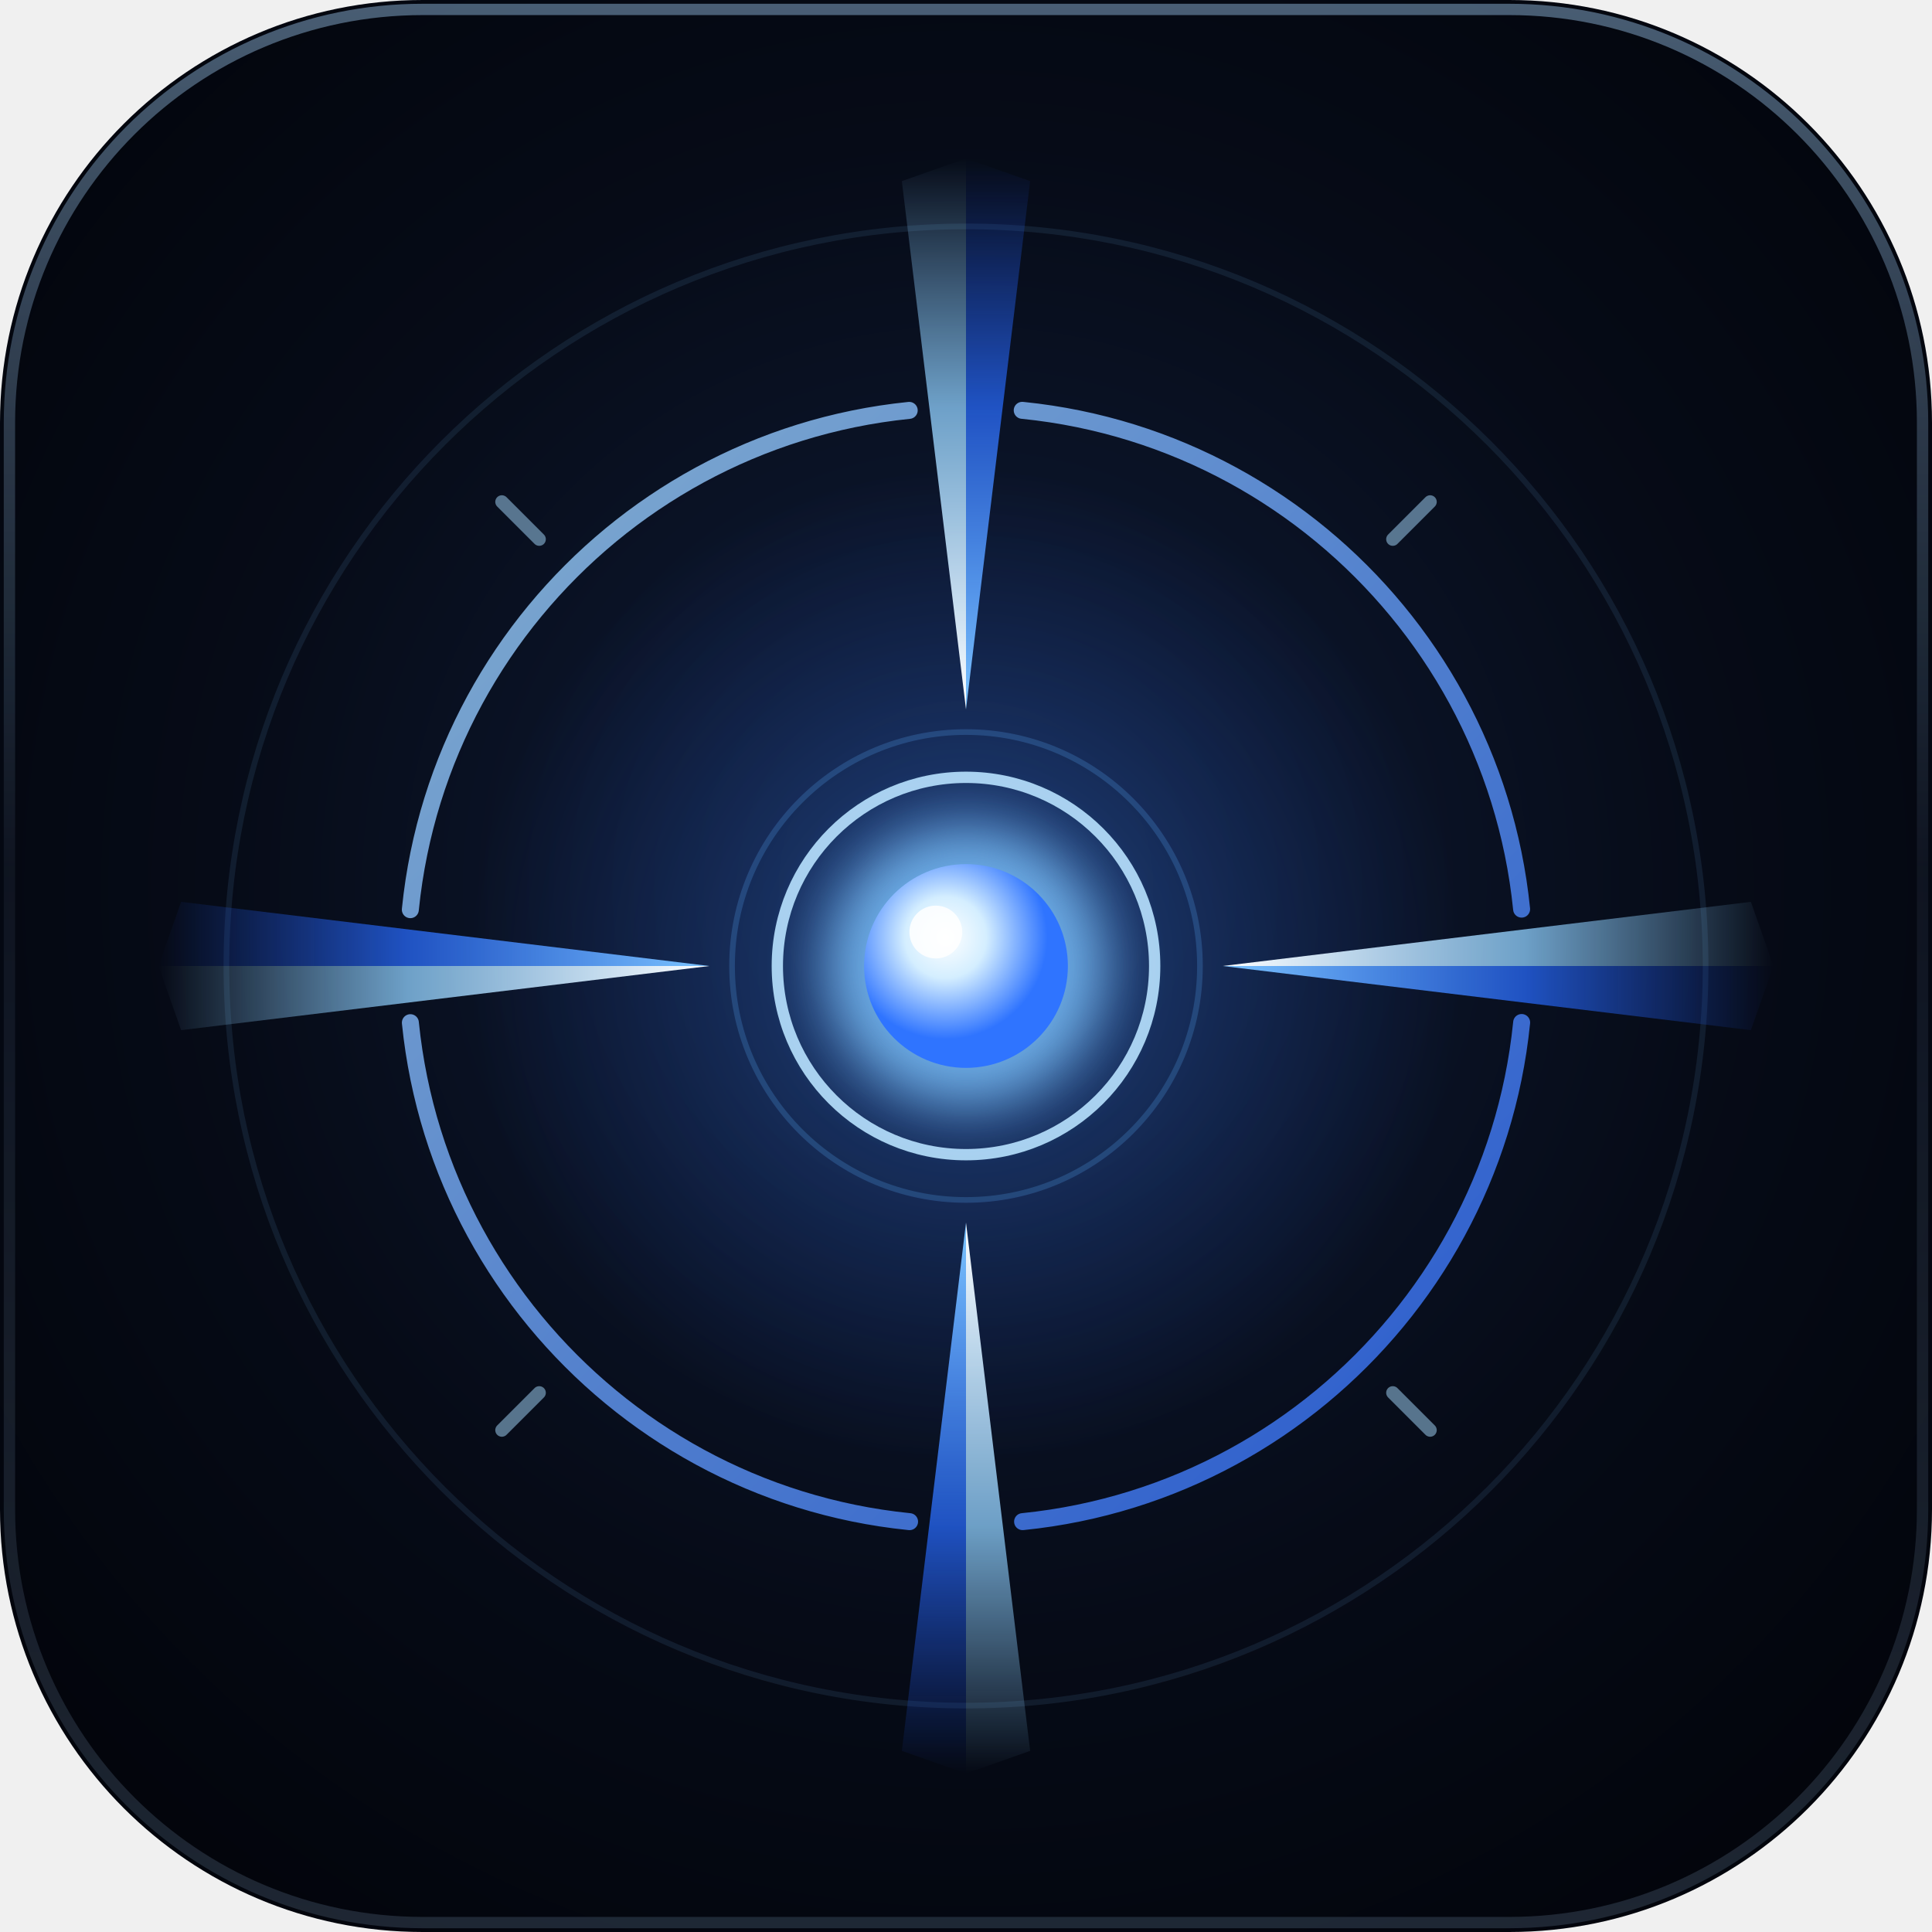
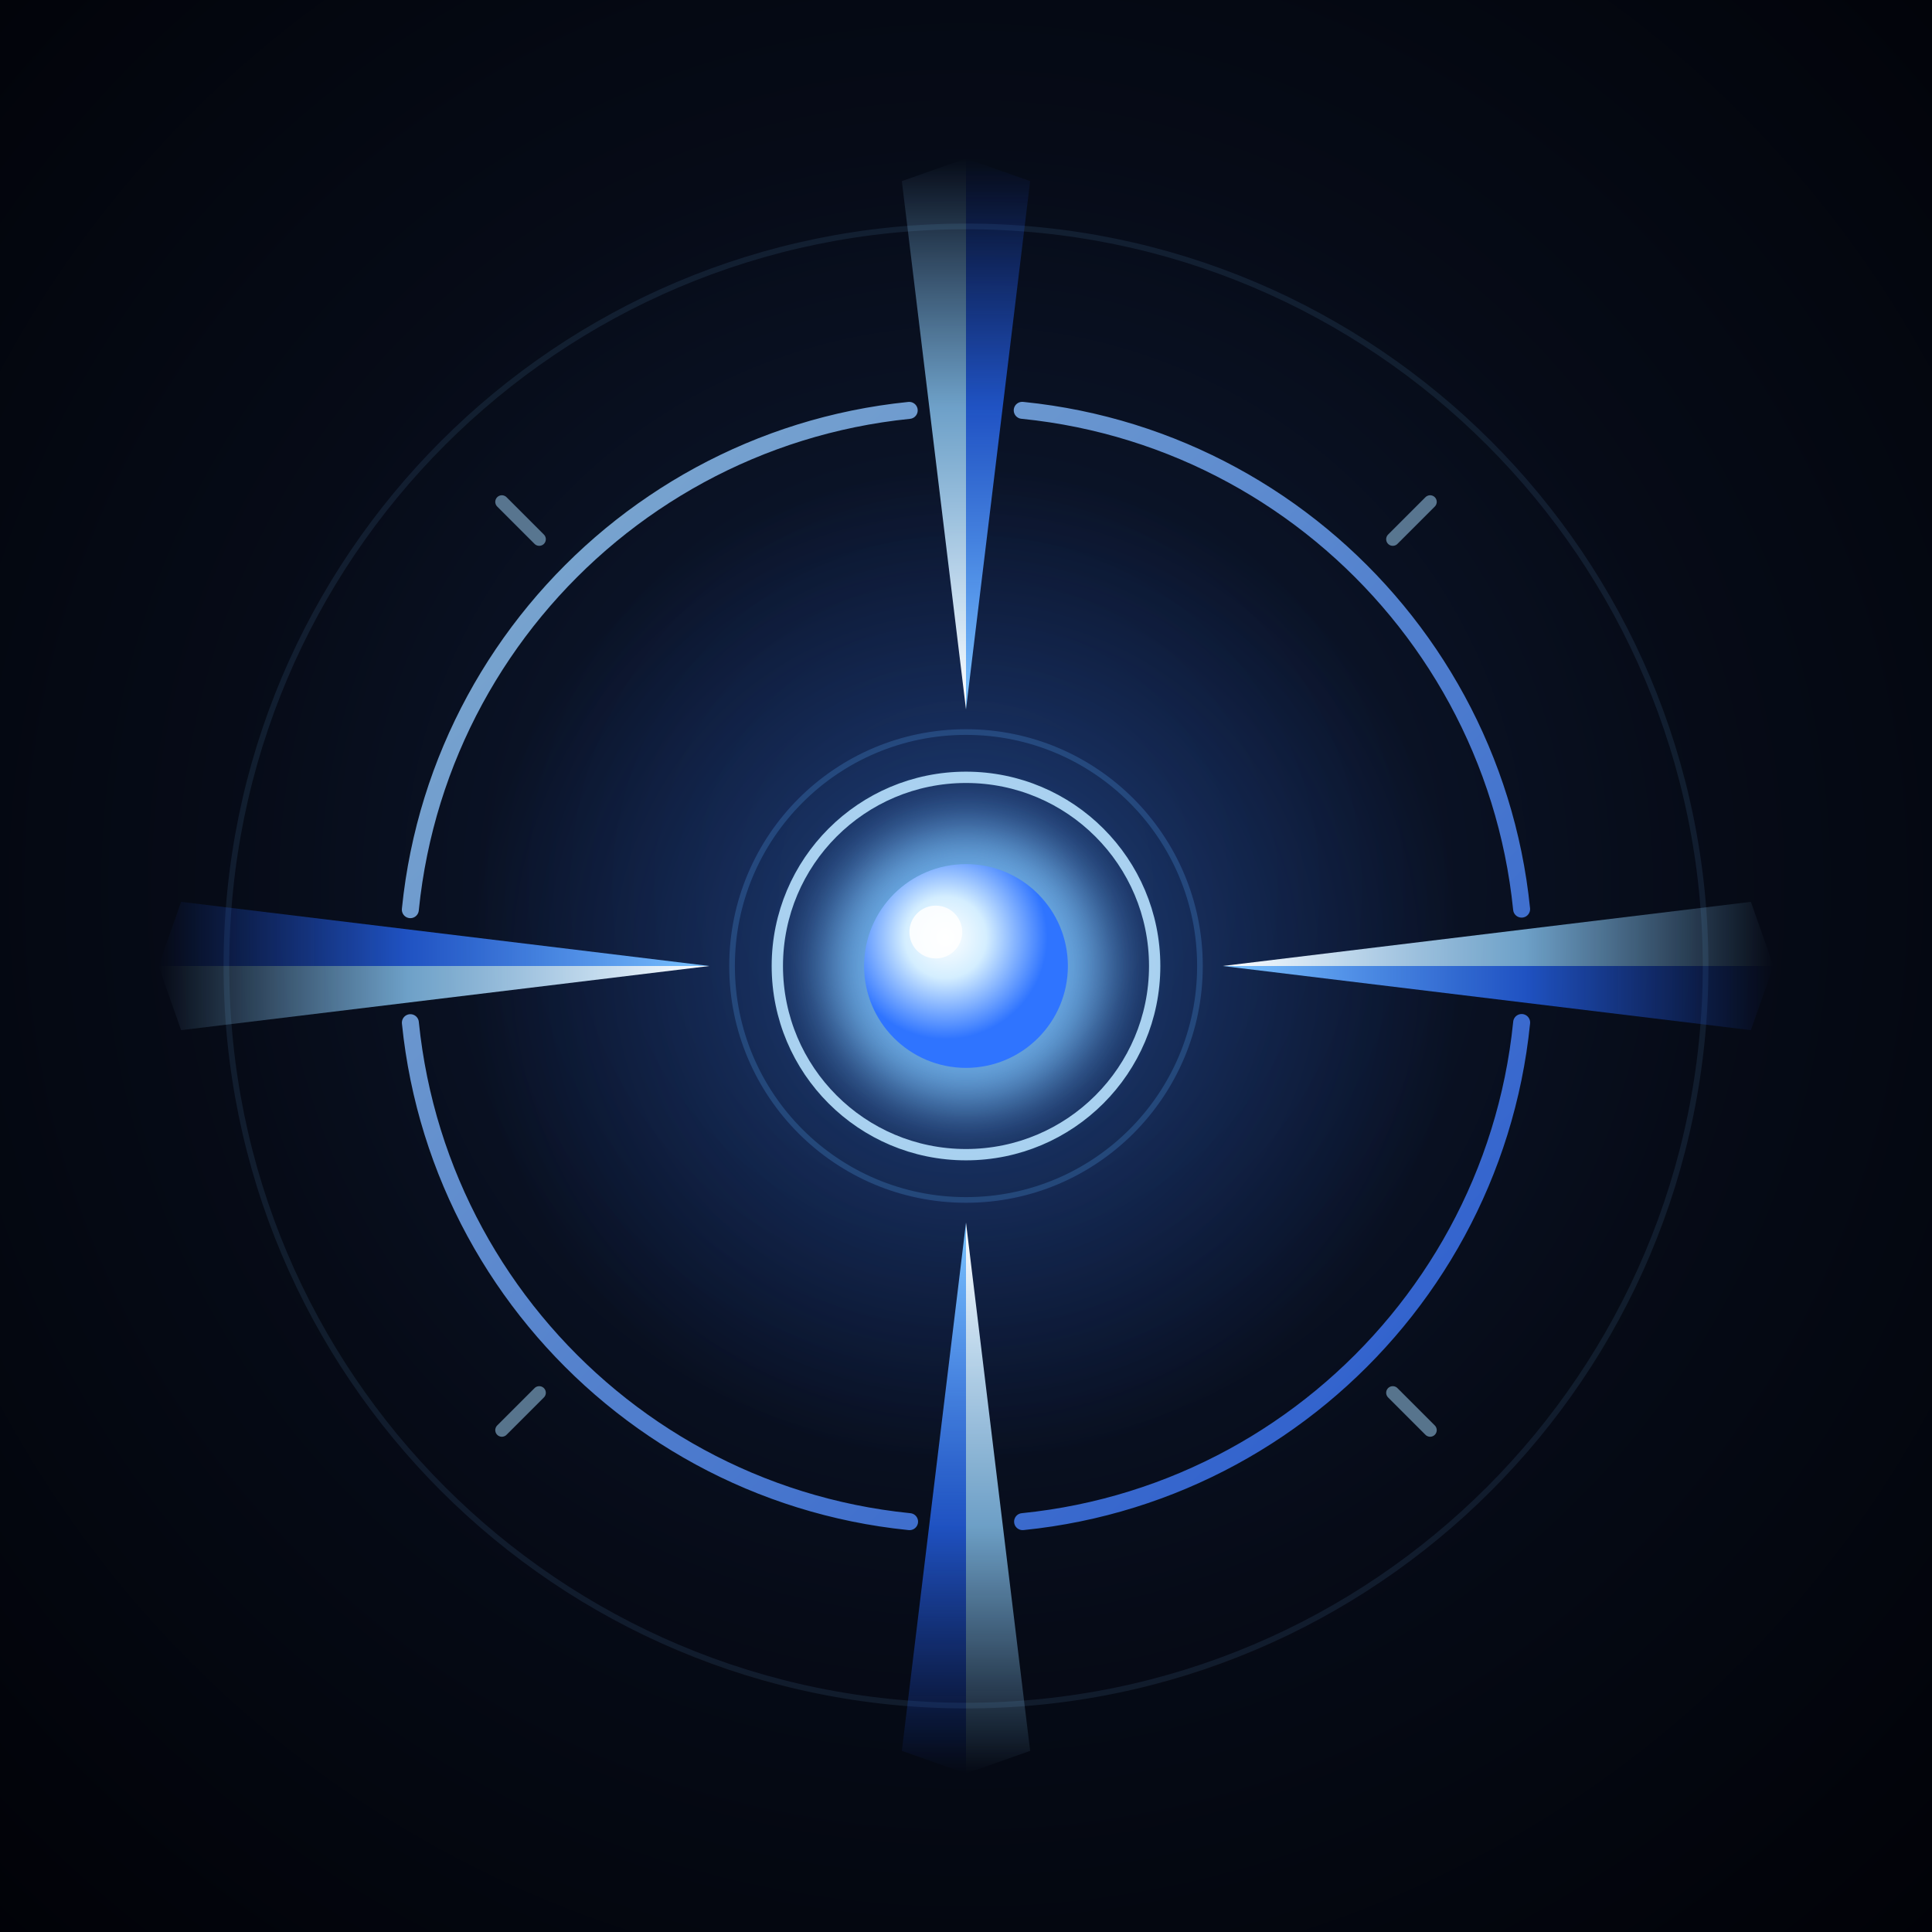
<svg xmlns="http://www.w3.org/2000/svg" viewBox="0 0 512 512" role="img" aria-label="LeadCommand">
  <defs>
    <radialGradient id="bg" cx="50%" cy="46%" r="74%">
      <stop offset="0%" stop-color="#101d3a" />
      <stop offset="52%" stop-color="#060b17" />
      <stop offset="100%" stop-color="#010207" />
    </radialGradient>
    <linearGradient id="edge" x1="0" y1="0" x2="0" y2="1">
      <stop offset="0%" stop-color="#a9d6ff" stop-opacity=".42" />
      <stop offset="45%" stop-color="#a9d6ff" stop-opacity=".06" />
      <stop offset="100%" stop-color="#a9d6ff" stop-opacity=".16" />
    </linearGradient>
    <linearGradient id="ring" x1="0" y1="0" x2="1" y2="1">
      <stop offset="0%" stop-color="#a8dcff" />
      <stop offset="100%" stop-color="#2d6bff" />
    </linearGradient>
    <linearGradient id="faceL" x1="0" y1="0" x2="0" y2="1">
      <stop offset="0%" stop-color="#8fd0ff" stop-opacity="0" />
      <stop offset="45%" stop-color="#8fd0ff" stop-opacity=".75" />
      <stop offset="100%" stop-color="#ffffff" />
    </linearGradient>
    <linearGradient id="faceR" x1="0" y1="0" x2="0" y2="1">
      <stop offset="0%" stop-color="#1d4ed8" stop-opacity="0" />
      <stop offset="45%" stop-color="#2563eb" stop-opacity=".8" />
      <stop offset="100%" stop-color="#7cc4ff" />
    </linearGradient>
    <radialGradient id="glow">
      <stop offset="0%" stop-color="#8fd0ff" stop-opacity=".7" />
      <stop offset="40%" stop-color="#3b82ff" stop-opacity=".22" />
      <stop offset="100%" stop-color="#2d6bff" stop-opacity="0" />
    </radialGradient>
    <radialGradient id="core" cx="40%" cy="36%">
      <stop offset="0%" stop-color="#ffffff" />
      <stop offset="40%" stop-color="#d4eeff" />
      <stop offset="100%" stop-color="#2f74ff" />
    </radialGradient>
    <filter id="soft" x="-60%" y="-60%" width="220%" height="220%">
      <feGaussianBlur stdDeviation="7" />
    </filter>
  </defs>
-   <rect width="512" height="512" rx="112" fill="url(#bg)" />
+   <rect width="512" height="512" rx="0" fill="url(#bg)" />
  <circle cx="256" cy="256" r="132" fill="url(#glow)" />
  <circle cx="256" cy="256" r="148" fill="none" stroke="url(#ring)" stroke-opacity=".78" stroke-width="4.5" stroke-linecap="round" stroke-dasharray="202.48 30" stroke-dashoffset="217.48" />
  <circle cx="256" cy="256" r="196" fill="none" stroke="#7cc4ff" stroke-opacity=".10" stroke-width="1.5" />
  <g stroke="#a8dcff" stroke-opacity=".5" stroke-width="3.5" stroke-linecap="round">
    <line x1="369.1" y1="369.1" x2="379.0" y2="379.0" />
    <line x1="142.9" y1="369.1" x2="133.0" y2="379.0" />
    <line x1="142.9" y1="142.9" x2="133.0" y2="133.0" />
    <line x1="369.1" y1="142.9" x2="379.0" y2="133.0" />
  </g>
  <g>
    <g id="blade">
      <path d="M256 42 L239 48 L256 188 Z" fill="url(#faceL)" />
      <path d="M256 42 L273 48 L256 188 Z" fill="url(#faceR)" />
    </g>
    <use href="#blade" transform="rotate(90 256 256)" />
    <use href="#blade" transform="rotate(180 256 256)" />
    <use href="#blade" transform="rotate(270 256 256)" />
  </g>
  <circle cx="256" cy="256" r="50" fill="none" stroke="#b9e2ff" stroke-opacity=".9" stroke-width="3" />
  <circle cx="256" cy="256" r="62" fill="none" stroke="#5eb0ff" stroke-opacity=".22" stroke-width="1.5" />
  <circle cx="256" cy="256" r="36" fill="#7cc4ff" opacity=".75" filter="url(#soft)" />
  <circle cx="256" cy="256" r="27" fill="url(#core)" />
  <circle cx="248" cy="247" r="7" fill="#ffffff" opacity=".85" />
-   <rect x="2.5" y="2.5" width="507" height="507" rx="109.5" fill="none" stroke="url(#edge)" stroke-width="3" />
</svg>
